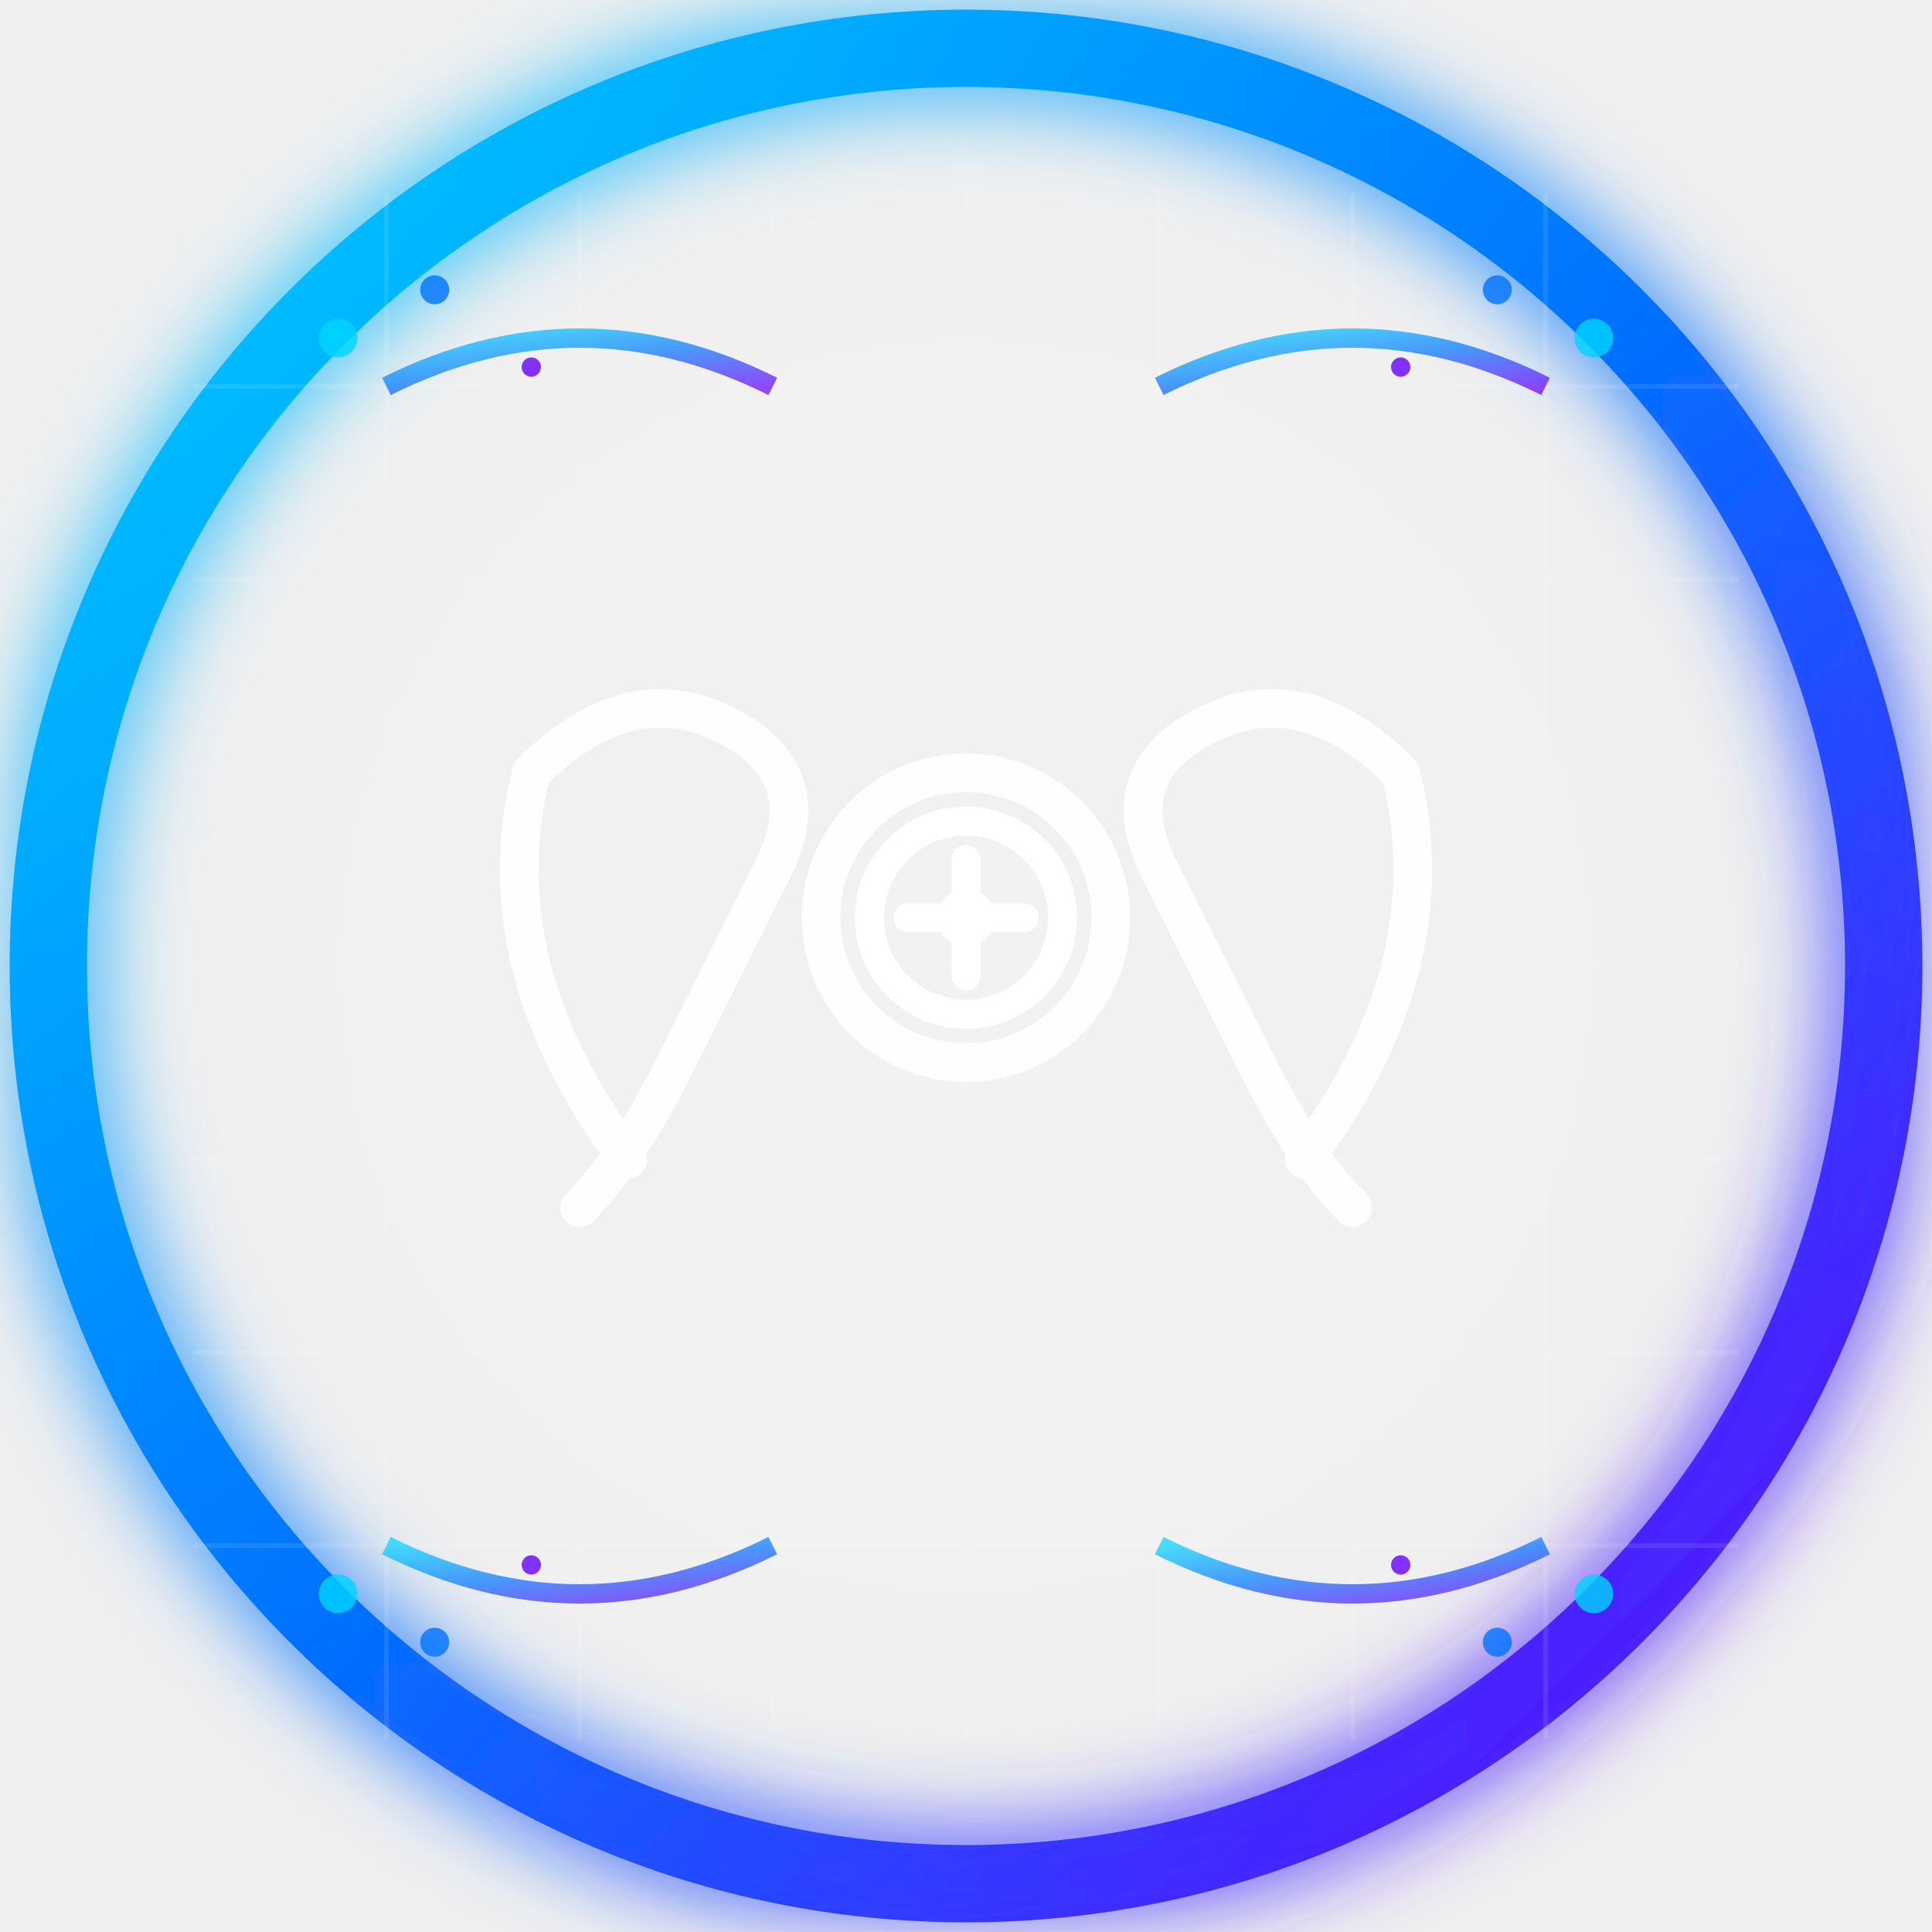
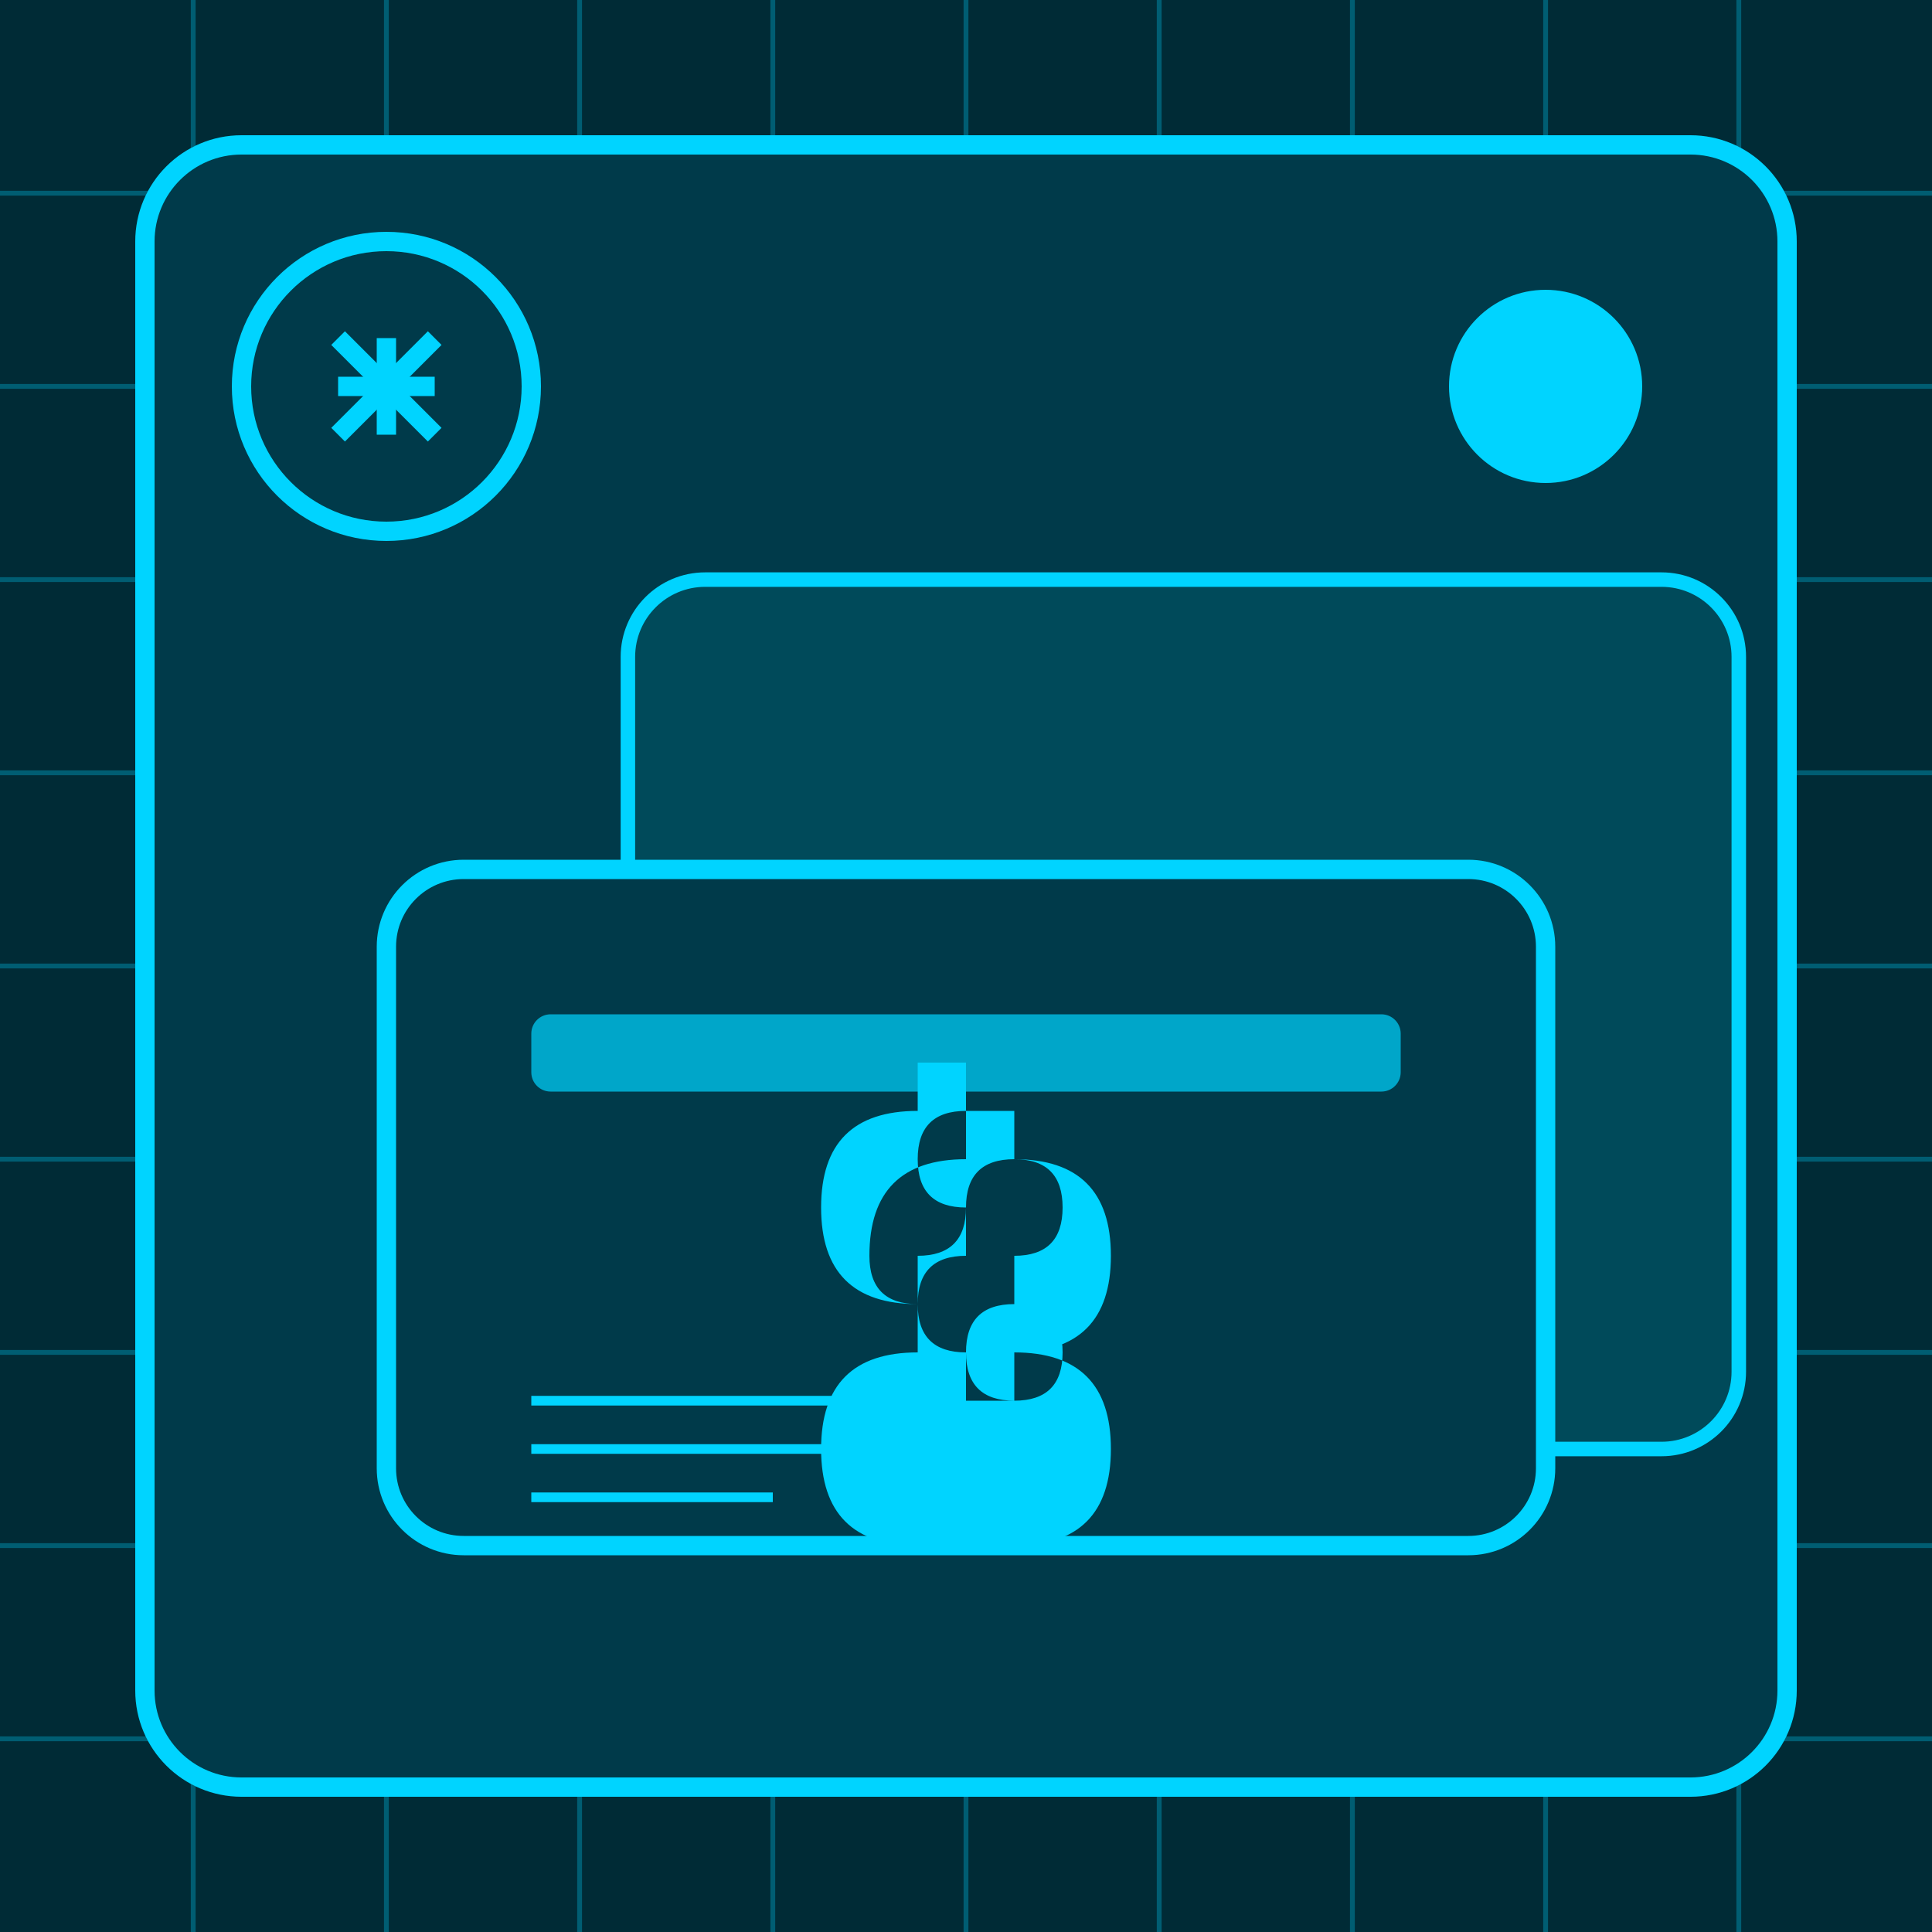
<svg xmlns="http://www.w3.org/2000/svg" viewBox="0 0 200 200">
-   <defs>
-     <linearGradient id="techGradient" x1="0%" y1="0%" x2="100%" y2="100%">
-       <stop offset="0%" style="stop-color:#00d4ff;stop-opacity:1" />
-       <stop offset="50%" style="stop-color:#0072ff;stop-opacity:1" />
-       <stop offset="100%" style="stop-color:#6600ff;stop-opacity:1" />
-     </linearGradient>
-     <radialGradient id="glowGradient" cx="50%" cy="50%" r="50%" fx="50%" fy="50%">
-       <stop offset="0%" style="stop-color:#ffffff;stop-opacity:0.4" />
-       <stop offset="100%" style="stop-color:#ffffff;stop-opacity:0" />
-     </radialGradient>
-     <filter id="glowFilter" x="-200%" y="-200%" width="400%" height="400%">
-       <feGaussianBlur stdDeviation="5" result="blur" />
-       <feComposite in="blur" in2="SourceGraphic" operator="over" />
-     </filter>
-   </defs>
-   <circle cx="100" cy="100" r="95" fill="none" stroke="url(#techGradient)" stroke-width="8" filter="url(#glowFilter)" />
-   <circle cx="100" cy="100" r="90" fill="url(#glowGradient)" opacity="0.3" />
-   <g opacity="0.1">
-     <line x1="20" y1="40" x2="180" y2="40" stroke="#ffffff" stroke-width="0.5" />
-     <line x1="20" y1="60" x2="180" y2="60" stroke="#ffffff" stroke-width="0.5" />
-     <line x1="20" y1="80" x2="180" y2="80" stroke="#ffffff" stroke-width="0.5" />
-     <line x1="20" y1="100" x2="180" y2="100" stroke="#ffffff" stroke-width="0.5" />
-     <line x1="20" y1="120" x2="180" y2="120" stroke="#ffffff" stroke-width="0.5" />
-     <line x1="20" y1="140" x2="180" y2="140" stroke="#ffffff" stroke-width="0.5" />
-     <line x1="20" y1="160" x2="180" y2="160" stroke="#ffffff" stroke-width="0.5" />
-     <line x1="40" y1="20" x2="40" y2="180" stroke="#ffffff" stroke-width="0.5" />
-     <line x1="60" y1="20" x2="60" y2="180" stroke="#ffffff" stroke-width="0.5" />
-     <line x1="80" y1="20" x2="80" y2="180" stroke="#ffffff" stroke-width="0.5" />
-     <line x1="100" y1="20" x2="100" y2="180" stroke="#ffffff" stroke-width="0.5" />
-     <line x1="120" y1="20" x2="120" y2="180" stroke="#ffffff" stroke-width="0.5" />
-     <line x1="140" y1="20" x2="140" y2="180" stroke="#ffffff" stroke-width="0.5" />
-     <line x1="160" y1="20" x2="160" y2="180" stroke="#ffffff" stroke-width="0.5" />
+   <rect width="200" height="200" fill="#002b36" />
+   <g opacity="0.3">
+     <line x1="20" y1="0" x2="20" y2="200" stroke="#00d4ff" stroke-width="0.5" />
+     <line x1="40" y1="0" x2="40" y2="200" stroke="#00d4ff" stroke-width="0.5" />
+     <line x1="60" y1="0" x2="60" y2="200" stroke="#00d4ff" stroke-width="0.5" />
+     <line x1="80" y1="0" x2="80" y2="200" stroke="#00d4ff" stroke-width="0.5" />
+     <line x1="100" y1="0" x2="100" y2="200" stroke="#00d4ff" stroke-width="0.5" />
+     <line x1="120" y1="0" x2="120" y2="200" stroke="#00d4ff" stroke-width="0.5" />
+     <line x1="140" y1="0" x2="140" y2="200" stroke="#00d4ff" stroke-width="0.5" />
+     <line x1="160" y1="0" x2="160" y2="200" stroke="#00d4ff" stroke-width="0.5" />
+     <line x1="180" y1="0" x2="180" y2="200" stroke="#00d4ff" stroke-width="0.5" />
+     <line x1="0" y1="20" x2="200" y2="20" stroke="#00d4ff" stroke-width="0.5" />
+     <line x1="0" y1="40" x2="200" y2="40" stroke="#00d4ff" stroke-width="0.5" />
+     <line x1="0" y1="60" x2="200" y2="60" stroke="#00d4ff" stroke-width="0.5" />
+     <line x1="0" y1="80" x2="200" y2="80" stroke="#00d4ff" stroke-width="0.5" />
+     <line x1="0" y1="100" x2="200" y2="100" stroke="#00d4ff" stroke-width="0.5" />
+     <line x1="0" y1="120" x2="200" y2="120" stroke="#00d4ff" stroke-width="0.5" />
+     <line x1="0" y1="140" x2="200" y2="140" stroke="#00d4ff" stroke-width="0.5" />
+     <line x1="0" y1="160" x2="200" y2="160" stroke="#00d4ff" stroke-width="0.5" />
+     <line x1="0" y1="180" x2="200" y2="180" stroke="#00d4ff" stroke-width="0.5" />
  </g>
-   <g fill="none" stroke="#ffffff" stroke-width="4" stroke-linecap="round" stroke-linejoin="round" opacity="0.9">
-     <path d="M65 120 Q50 100 55 80 Q65 70 75 75 Q85 80 80 90 Q75 100 70 110 Q65 120 60 125" />
-     <path d="M135 120 Q150 100 145 80 Q135 70 125 75 Q115 80 120 90 Q125 100 130 110 Q135 120 140 125" />
-     <circle cx="100" cy="95" r="15" />
-   </g>
-   <g fill="none" stroke="#ffffff" stroke-width="3" stroke-linecap="round" stroke-linejoin="round">
-     <circle cx="100" cy="95" r="10" />
-     <line x1="94" y1="95" x2="106" y2="95" />
-     <line x1="100" y1="89" x2="100" y2="101" />
-   </g>
-   <g fill="none" stroke="url(#techGradient)" stroke-width="2" opacity="0.7">
-     <path d="M40 40 Q60 30 80 40" />
-     <path d="M160 40 Q140 30 120 40" />
-     <path d="M40 160 Q60 170 80 160" />
-     <path d="M160 160 Q140 170 120 160" />
-   </g>
-   <g opacity="0.8">
-     <circle cx="35" cy="35" r="2" fill="#00d4ff" />
-     <circle cx="45" cy="30" r="1.5" fill="#0072ff" />
-     <circle cx="55" cy="38" r="1" fill="#6600ff" />
-     <circle cx="165" cy="35" r="2" fill="#00d4ff" />
-     <circle cx="155" cy="30" r="1.5" fill="#0072ff" />
-     <circle cx="145" cy="38" r="1" fill="#6600ff" />
-     <circle cx="35" cy="165" r="2" fill="#00d4ff" />
-     <circle cx="45" cy="170" r="1.5" fill="#0072ff" />
-     <circle cx="55" cy="162" r="1" fill="#6600ff" />
-     <circle cx="165" cy="165" r="2" fill="#00d4ff" />
-     <circle cx="155" cy="170" r="1.5" fill="#0072ff" />
-     <circle cx="145" cy="162" r="1" fill="#6600ff" />
-   </g>
-   <circle cx="100" cy="95" r="3" fill="#ffffff" opacity="0.9" />
+   <rect x="15" y="15" width="170" height="170" rx="10" fill="#003a4a" stroke="#00d4ff" stroke-width="2" />
+   <circle cx="40" cy="40" r="15" fill="#003a4a" stroke="#00d4ff" stroke-width="2" />
+   <path d="M35 35 L45 45 M35 45 L45 35" stroke="#00d4ff" stroke-width="2" />
+   <path d="M35 40 L45 40 M40 35 L40 45" stroke="#00d4ff" stroke-width="2" />
+   <circle cx="160" cy="40" r="10" fill="#00d4ff" />
+   <rect x="65" y="60" width="115" height="90" rx="8" fill="#004a5a" stroke="#00d4ff" stroke-width="1.5" />
+   <rect x="40" y="90" width="120" height="70" rx="8" fill="#003a4a" stroke="#00d4ff" stroke-width="2" />
+   <rect x="55" y="105" width="90" height="8" rx="2" fill="#00d4ff" opacity="0.7" />
+   <path d="M90 130 Q90 120 100 120 L100 115 L105 115 L105 120 Q115 120 115 130 Q115 140 105 140 L105 145 L100 145 L100 140 Q95 140 95 135 Q95 130 100 130 L100 125 Q95 125 95 120 Q95 115 100 115 L100 110 L95 110 L95 115 Q85 115 85 125 Q85 135 95 135 L95 140 Q85 140 85 150 Q85 160 95 160 L105 160 Q115 160 115 150 Q115 140 105 140 L105 135 Q110 135 110 140 Q110 145 105 145 Q100 145 100 140 Q100 135 105 135 L105 130 Q110 130 110 125 Q110 120 105 120 Q100 120 100 125 Q100 130 95 130 L95 135 Q90 135 90 130 Z" fill="#00d4ff" />
+   <line x1="55" y1="145" x2="100" y2="145" stroke="#00d4ff" stroke-width="1" />
+   <line x1="55" y1="150" x2="100" y2="150" stroke="#00d4ff" stroke-width="1" />
+   <line x1="55" y1="155" x2="80" y2="155" stroke="#00d4ff" stroke-width="1" />
+   <line x1="55" y1="185" x2="145" y2="185" stroke="#00d4ff" stroke-width="1.5" />
</svg>
